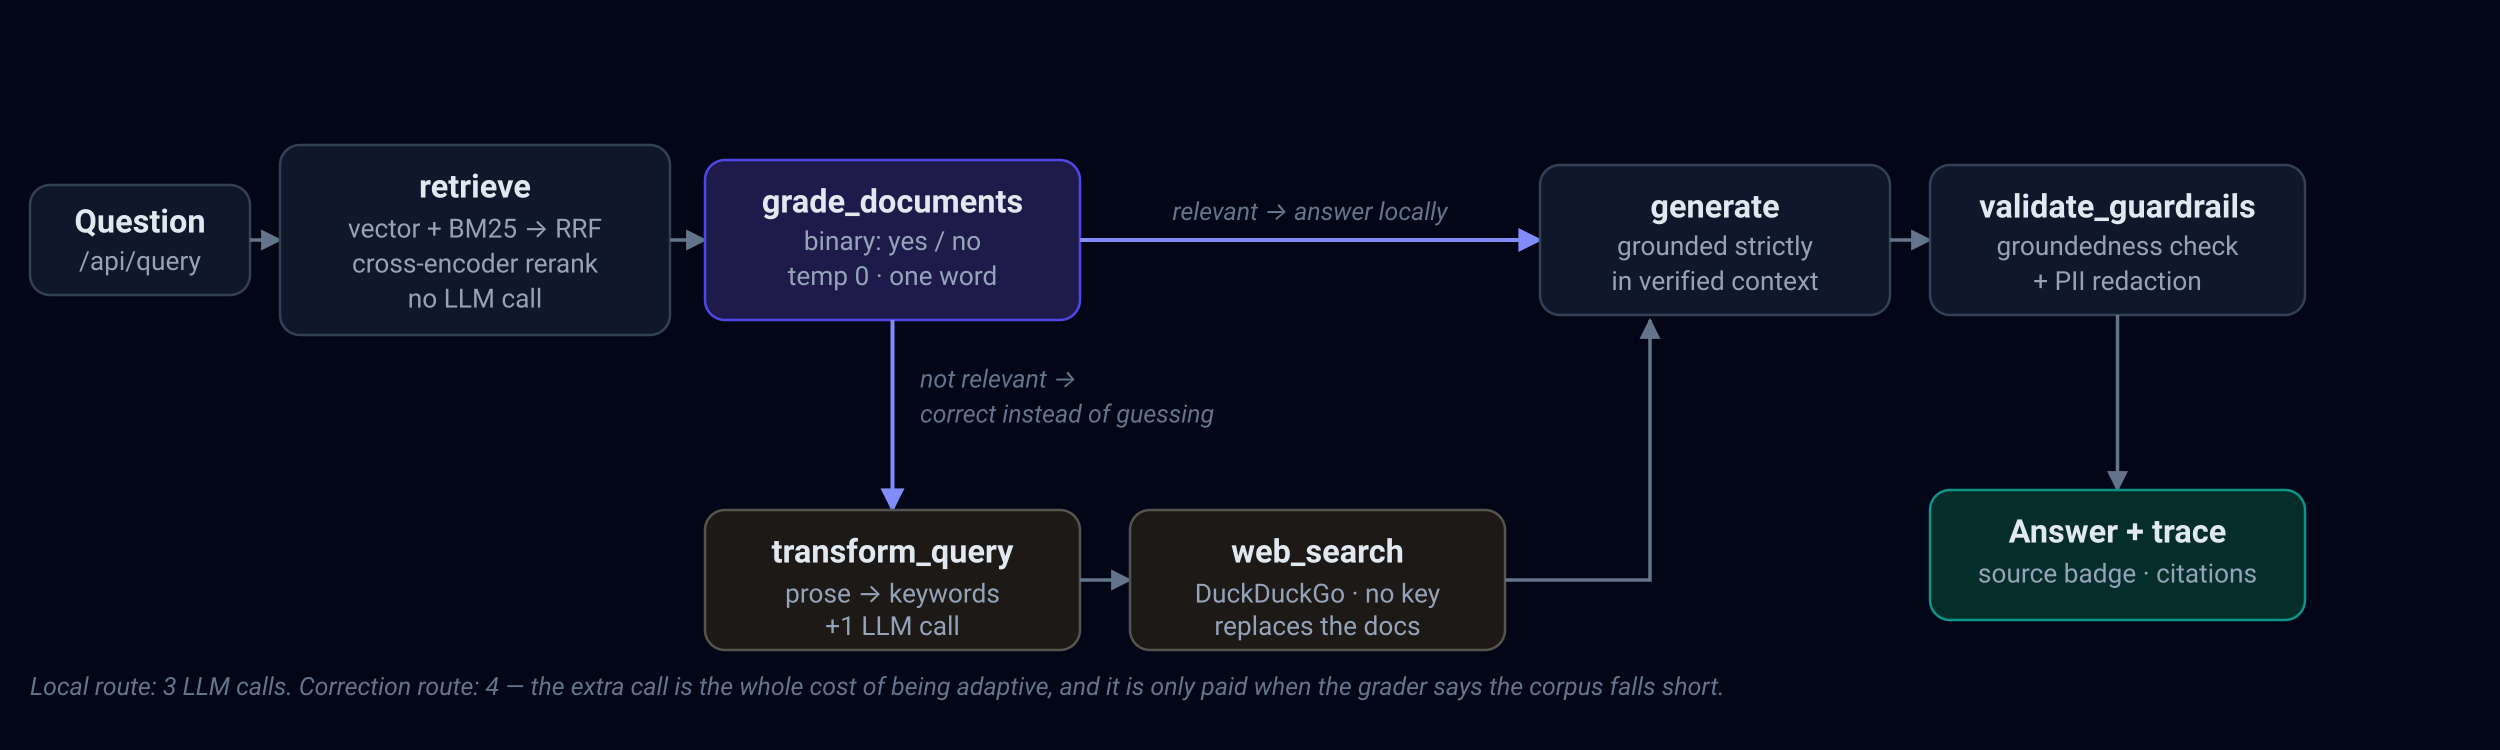
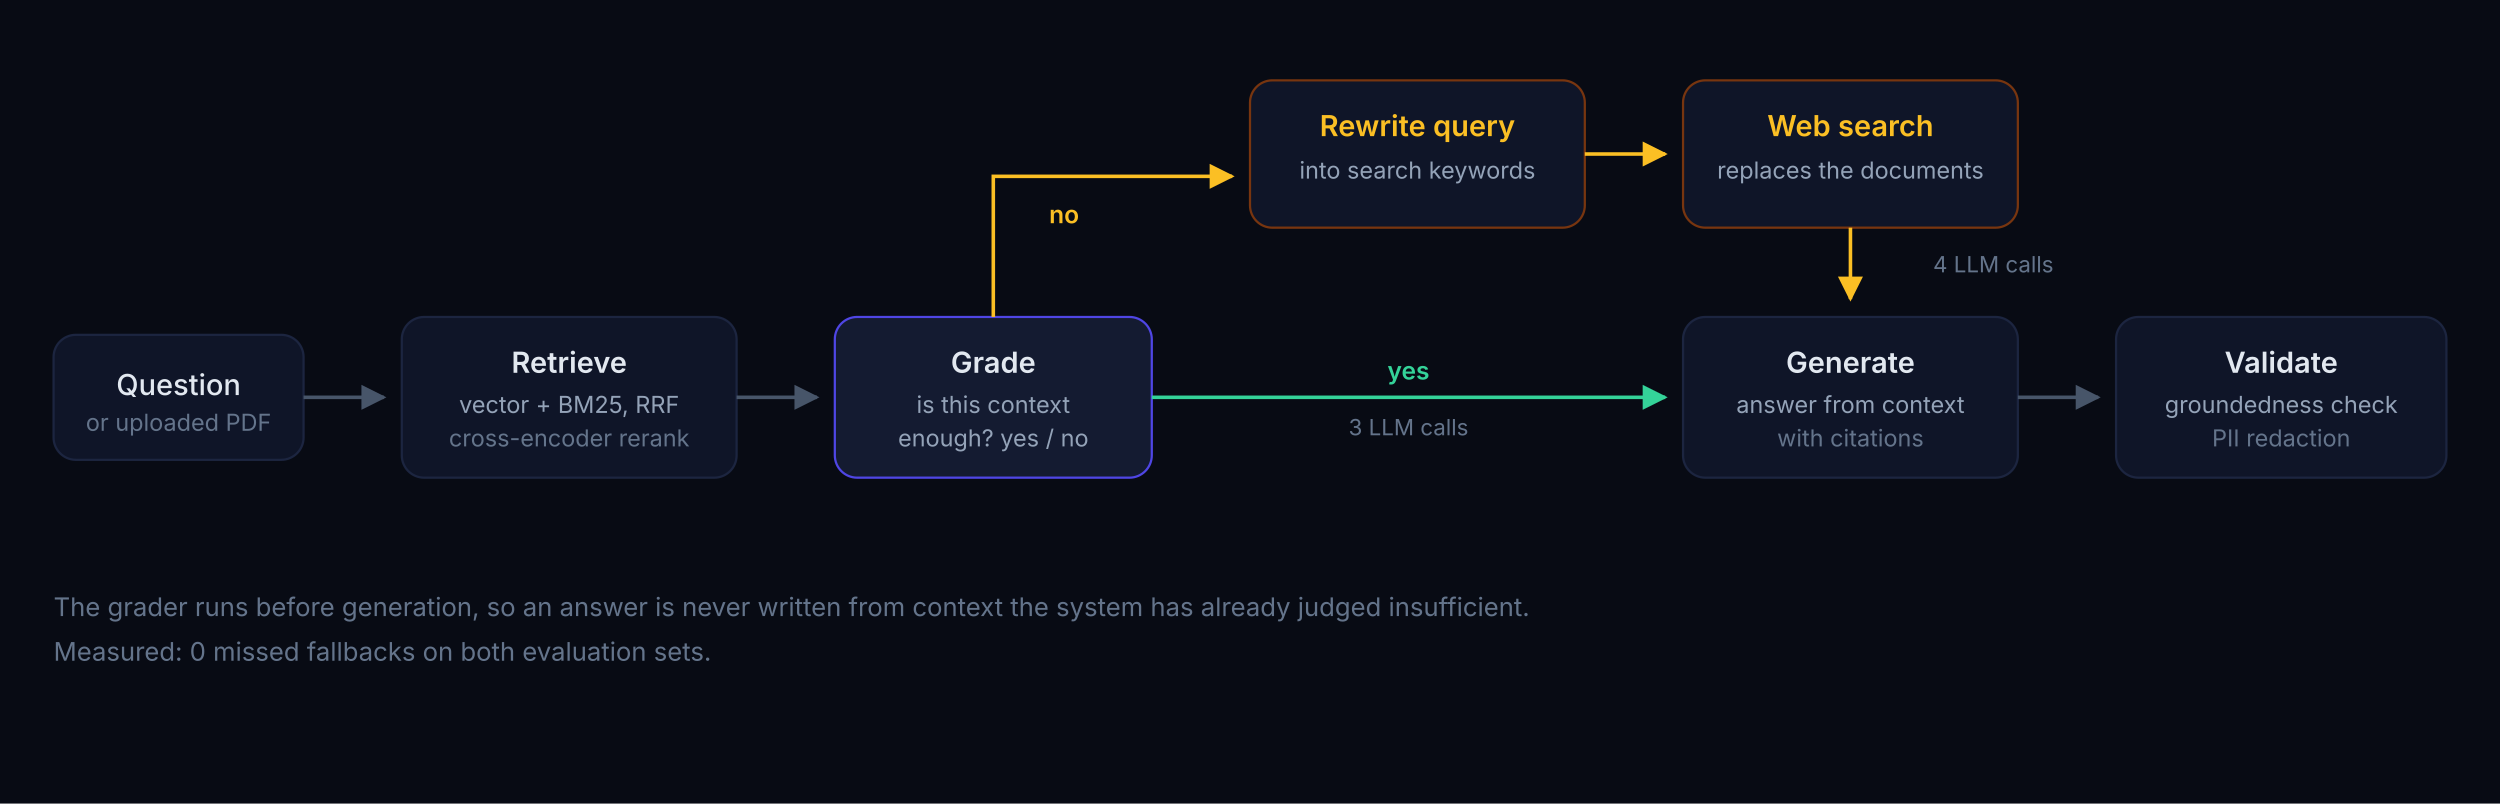
- <svg xmlns="http://www.w3.org/2000/svg" viewBox="0 0 1000 300" width="1000" height="300" font-family="ui-sans-serif,-apple-system,Segoe UI,Roboto,sans-serif">
+ <svg xmlns="http://www.w3.org/2000/svg" viewBox="0 0 1120 360" width="1120" height="360" font-family="Inter, ui-sans-serif, -apple-system, Segoe UI, Roboto, sans-serif">
  <defs>
-     <marker id="a" viewBox="0 0 10 10" refX="9" refY="5" markerWidth="6" markerHeight="6" orient="auto">
-       <path d="M0 0 L10 5 L0 10 z" fill="#64748b" />
+     <marker id="arrow" viewBox="0 0 10 10" refX="9" refY="5" markerWidth="7" markerHeight="7" orient="auto">
+       <path d="M0 0 L10 5 L0 10 z" fill="#475569" />
    </marker>
-     <marker id="am" viewBox="0 0 10 10" refX="9" refY="5" markerWidth="6" markerHeight="6" orient="auto">
-       <path d="M0 0 L10 5 L0 10 z" fill="#818cf8" />
+     <marker id="arrowGreen" viewBox="0 0 10 10" refX="9" refY="5" markerWidth="7" markerHeight="7" orient="auto">
+       <path d="M0 0 L10 5 L0 10 z" fill="#34d399" />
    </marker>
-     <style>
-       .b  { fill:#0f172a; stroke:#334155; rx:8 }
-       .bi { fill:#1e1b4b; stroke:#4f46e5; rx:8 }
-       .bg { fill:#052e2b; stroke:#0d9488; rx:8 }
-       .bw { fill:#1c1917; stroke:#57534e; rx:8 }
-       .t  { fill:#e2e8f0; font-size:13px; font-weight:600 }
-       .s  { fill:#94a3b8; font-size:10.5px }
-       .l  { fill:#64748b; font-size:10px; font-style:italic }
-       .e  { stroke:#64748b; stroke-width:1.4; fill:none; marker-end:url(#a) }
-       .em { stroke:#818cf8; stroke-width:1.6; fill:none; marker-end:url(#am) }
-     </style>
+     <marker id="arrowAmber" viewBox="0 0 10 10" refX="9" refY="5" markerWidth="7" markerHeight="7" orient="auto">
+       <path d="M0 0 L10 5 L0 10 z" fill="#fbbf24" />
+     </marker>
  </defs>
-   <rect width="1000" height="300" fill="#020617" />
-   <rect class="b" x="12" y="74" width="88" height="44" />
-   <text class="t" x="56" y="93" text-anchor="middle">Question</text>
-   <text class="s" x="56" y="108" text-anchor="middle">/api/query</text>
-   <path class="e" d="M100 96 H112" />
-   <rect class="b" x="112" y="58" width="156" height="76" />
-   <text class="t" x="190" y="79" text-anchor="middle">retrieve</text>
-   <text class="s" x="190" y="95" text-anchor="middle">vector + BM25 → RRF</text>
-   <text class="s" x="190" y="109" text-anchor="middle">cross-encoder rerank</text>
-   <text class="s" x="190" y="123" text-anchor="middle">no LLM call</text>
-   <path class="e" d="M268 96 H282" />
-   <rect class="bi" x="282" y="64" width="150" height="64" />
-   <text class="t" x="357" y="85" text-anchor="middle">grade_documents</text>
-   <text class="s" x="357" y="100" text-anchor="middle">binary: yes / no</text>
-   <text class="s" x="357" y="114" text-anchor="middle">temp 0 · one word</text>
-   <path class="em" d="M432 96 H616" />
-   <text class="l" x="524" y="88" text-anchor="middle">relevant → answer locally</text>
-   <path class="em" d="M357 128 V204" />
-   <text class="l" x="368" y="155">not relevant →</text>
-   <text class="l" x="368" y="169">correct instead of guessing</text>
-   <rect class="bw" x="282" y="204" width="150" height="56" />
-   <text class="t" x="357" y="225" text-anchor="middle">transform_query</text>
-   <text class="s" x="357" y="241" text-anchor="middle">prose → keywords</text>
-   <text class="s" x="357" y="254" text-anchor="middle">+1 LLM call</text>
-   <path class="e" d="M432 232 H452" />
-   <rect class="bw" x="452" y="204" width="150" height="56" />
-   <text class="t" x="527" y="225" text-anchor="middle">web_search</text>
-   <text class="s" x="527" y="241" text-anchor="middle">DuckDuckGo · no key</text>
-   <text class="s" x="527" y="254" text-anchor="middle">replaces the docs</text>
-   <path class="e" d="M602 232 H660 V128" />
-   <rect class="b" x="616" y="66" width="140" height="60" />
-   <text class="t" x="686" y="87" text-anchor="middle">generate</text>
-   <text class="s" x="686" y="102" text-anchor="middle">grounded strictly</text>
-   <text class="s" x="686" y="116" text-anchor="middle">in verified context</text>
-   <path class="e" d="M756 96 H772" />
-   <rect class="b" x="772" y="66" width="150" height="60" />
-   <text class="t" x="847" y="87" text-anchor="middle">validate_guardrails</text>
-   <text class="s" x="847" y="102" text-anchor="middle">groundedness check</text>
-   <text class="s" x="847" y="116" text-anchor="middle">+ PII redaction</text>
-   <path class="e" d="M847 126 V196" />
-   <rect class="bg" x="772" y="196" width="150" height="52" />
-   <text class="t" x="847" y="217" text-anchor="middle">Answer + trace</text>
-   <text class="s" x="847" y="233" text-anchor="middle">source badge · citations</text>
-   <text class="l" x="12" y="278">Local route: 3 LLM calls.  Correction route: 4 — the extra call is the whole cost of being adaptive, and it is only paid when the grader says the corpus falls short.</text>
+   <rect width="1120" height="360" fill="#080b14" />
+   <rect x="24" y="150" width="112" height="56" rx="10" fill="#0f1528" stroke="#1c2540" />
+   <text x="80" y="177" fill="#e2e8f0" font-size="13" font-weight="500" text-anchor="middle">Question</text>
+   <text x="80" y="193" fill="#64748b" font-size="10.5" text-anchor="middle">or uploaded PDF</text>
+   <rect x="180" y="142" width="150" height="72" rx="10" fill="#0f1528" stroke="#1c2540" />
+   <text x="255" y="167" fill="#e2e8f0" font-size="13" font-weight="600" text-anchor="middle">Retrieve</text>
+   <text x="255" y="185" fill="#94a3b8" font-size="10.5" text-anchor="middle">vector + BM25, RRF</text>
+   <text x="255" y="200" fill="#64748b" font-size="10.5" text-anchor="middle">cross-encoder rerank</text>
+   <rect x="374" y="142" width="142" height="72" rx="10" fill="#141b31" stroke="#4f46e5" />
+   <text x="445" y="167" fill="#e2e8f0" font-size="13" font-weight="600" text-anchor="middle">Grade</text>
+   <text x="445" y="185" fill="#94a3b8" font-size="10.5" text-anchor="middle">is this context</text>
+   <text x="445" y="200" fill="#94a3b8" font-size="10.5" text-anchor="middle">enough? yes / no</text>
+   <rect x="560" y="36" width="150" height="66" rx="10" fill="#0f1528" stroke="#78350f" />
+   <text x="635" y="61" fill="#fbbf24" font-size="13" font-weight="600" text-anchor="middle">Rewrite query</text>
+   <text x="635" y="80" fill="#94a3b8" font-size="10.5" text-anchor="middle">into search keywords</text>
+   <rect x="754" y="36" width="150" height="66" rx="10" fill="#0f1528" stroke="#78350f" />
+   <text x="829" y="61" fill="#fbbf24" font-size="13" font-weight="600" text-anchor="middle">Web search</text>
+   <text x="829" y="80" fill="#94a3b8" font-size="10.5" text-anchor="middle">replaces the documents</text>
+   <rect x="754" y="142" width="150" height="72" rx="10" fill="#0f1528" stroke="#1c2540" />
+   <text x="829" y="167" fill="#e2e8f0" font-size="13" font-weight="600" text-anchor="middle">Generate</text>
+   <text x="829" y="185" fill="#94a3b8" font-size="10.5" text-anchor="middle">answer from context</text>
+   <text x="829" y="200" fill="#64748b" font-size="10.5" text-anchor="middle">with citations</text>
+   <rect x="948" y="142" width="148" height="72" rx="10" fill="#0f1528" stroke="#1c2540" />
+   <text x="1022" y="167" fill="#e2e8f0" font-size="13" font-weight="600" text-anchor="middle">Validate</text>
+   <text x="1022" y="185" fill="#94a3b8" font-size="10.5" text-anchor="middle">groundedness check</text>
+   <text x="1022" y="200" fill="#64748b" font-size="10.5" text-anchor="middle">PII redaction</text>
+   <path d="M136 178 H172" stroke="#475569" stroke-width="1.6" fill="none" marker-end="url(#arrow)" />
+   <path d="M330 178 H366" stroke="#475569" stroke-width="1.6" fill="none" marker-end="url(#arrow)" />
+   <path d="M516 178 H746" stroke="#34d399" stroke-width="1.6" fill="none" marker-end="url(#arrowGreen)" />
+   <text x="631" y="170" fill="#34d399" font-size="11" font-weight="600" text-anchor="middle">yes</text>
+   <text x="631" y="195" fill="#64748b" font-size="10" text-anchor="middle">3 LLM calls</text>
+   <path d="M445 142 V79 H552" stroke="#fbbf24" stroke-width="1.6" fill="none" marker-end="url(#arrowAmber)" />
+   <text x="470" y="100" fill="#fbbf24" font-size="11" font-weight="600">no</text>
+   <path d="M710 69 H746" stroke="#fbbf24" stroke-width="1.6" fill="none" marker-end="url(#arrowAmber)" />
+   <path d="M829 102 V134" stroke="#fbbf24" stroke-width="1.6" fill="none" marker-end="url(#arrowAmber)" />
+   <text x="866" y="122" fill="#64748b" font-size="10">4 LLM calls</text>
+   <path d="M904 178 H940" stroke="#475569" stroke-width="1.6" fill="none" marker-end="url(#arrow)" />
+   <text x="24" y="276" fill="#64748b" font-size="11.5">
+     The grader runs before generation, so an answer is never written from context the system has already judged insufficient.
+   </text>
+   <text x="24" y="296" fill="#64748b" font-size="11.5">
+     Measured: 0 missed fallbacks on both evaluation sets.
+   </text>
</svg>
